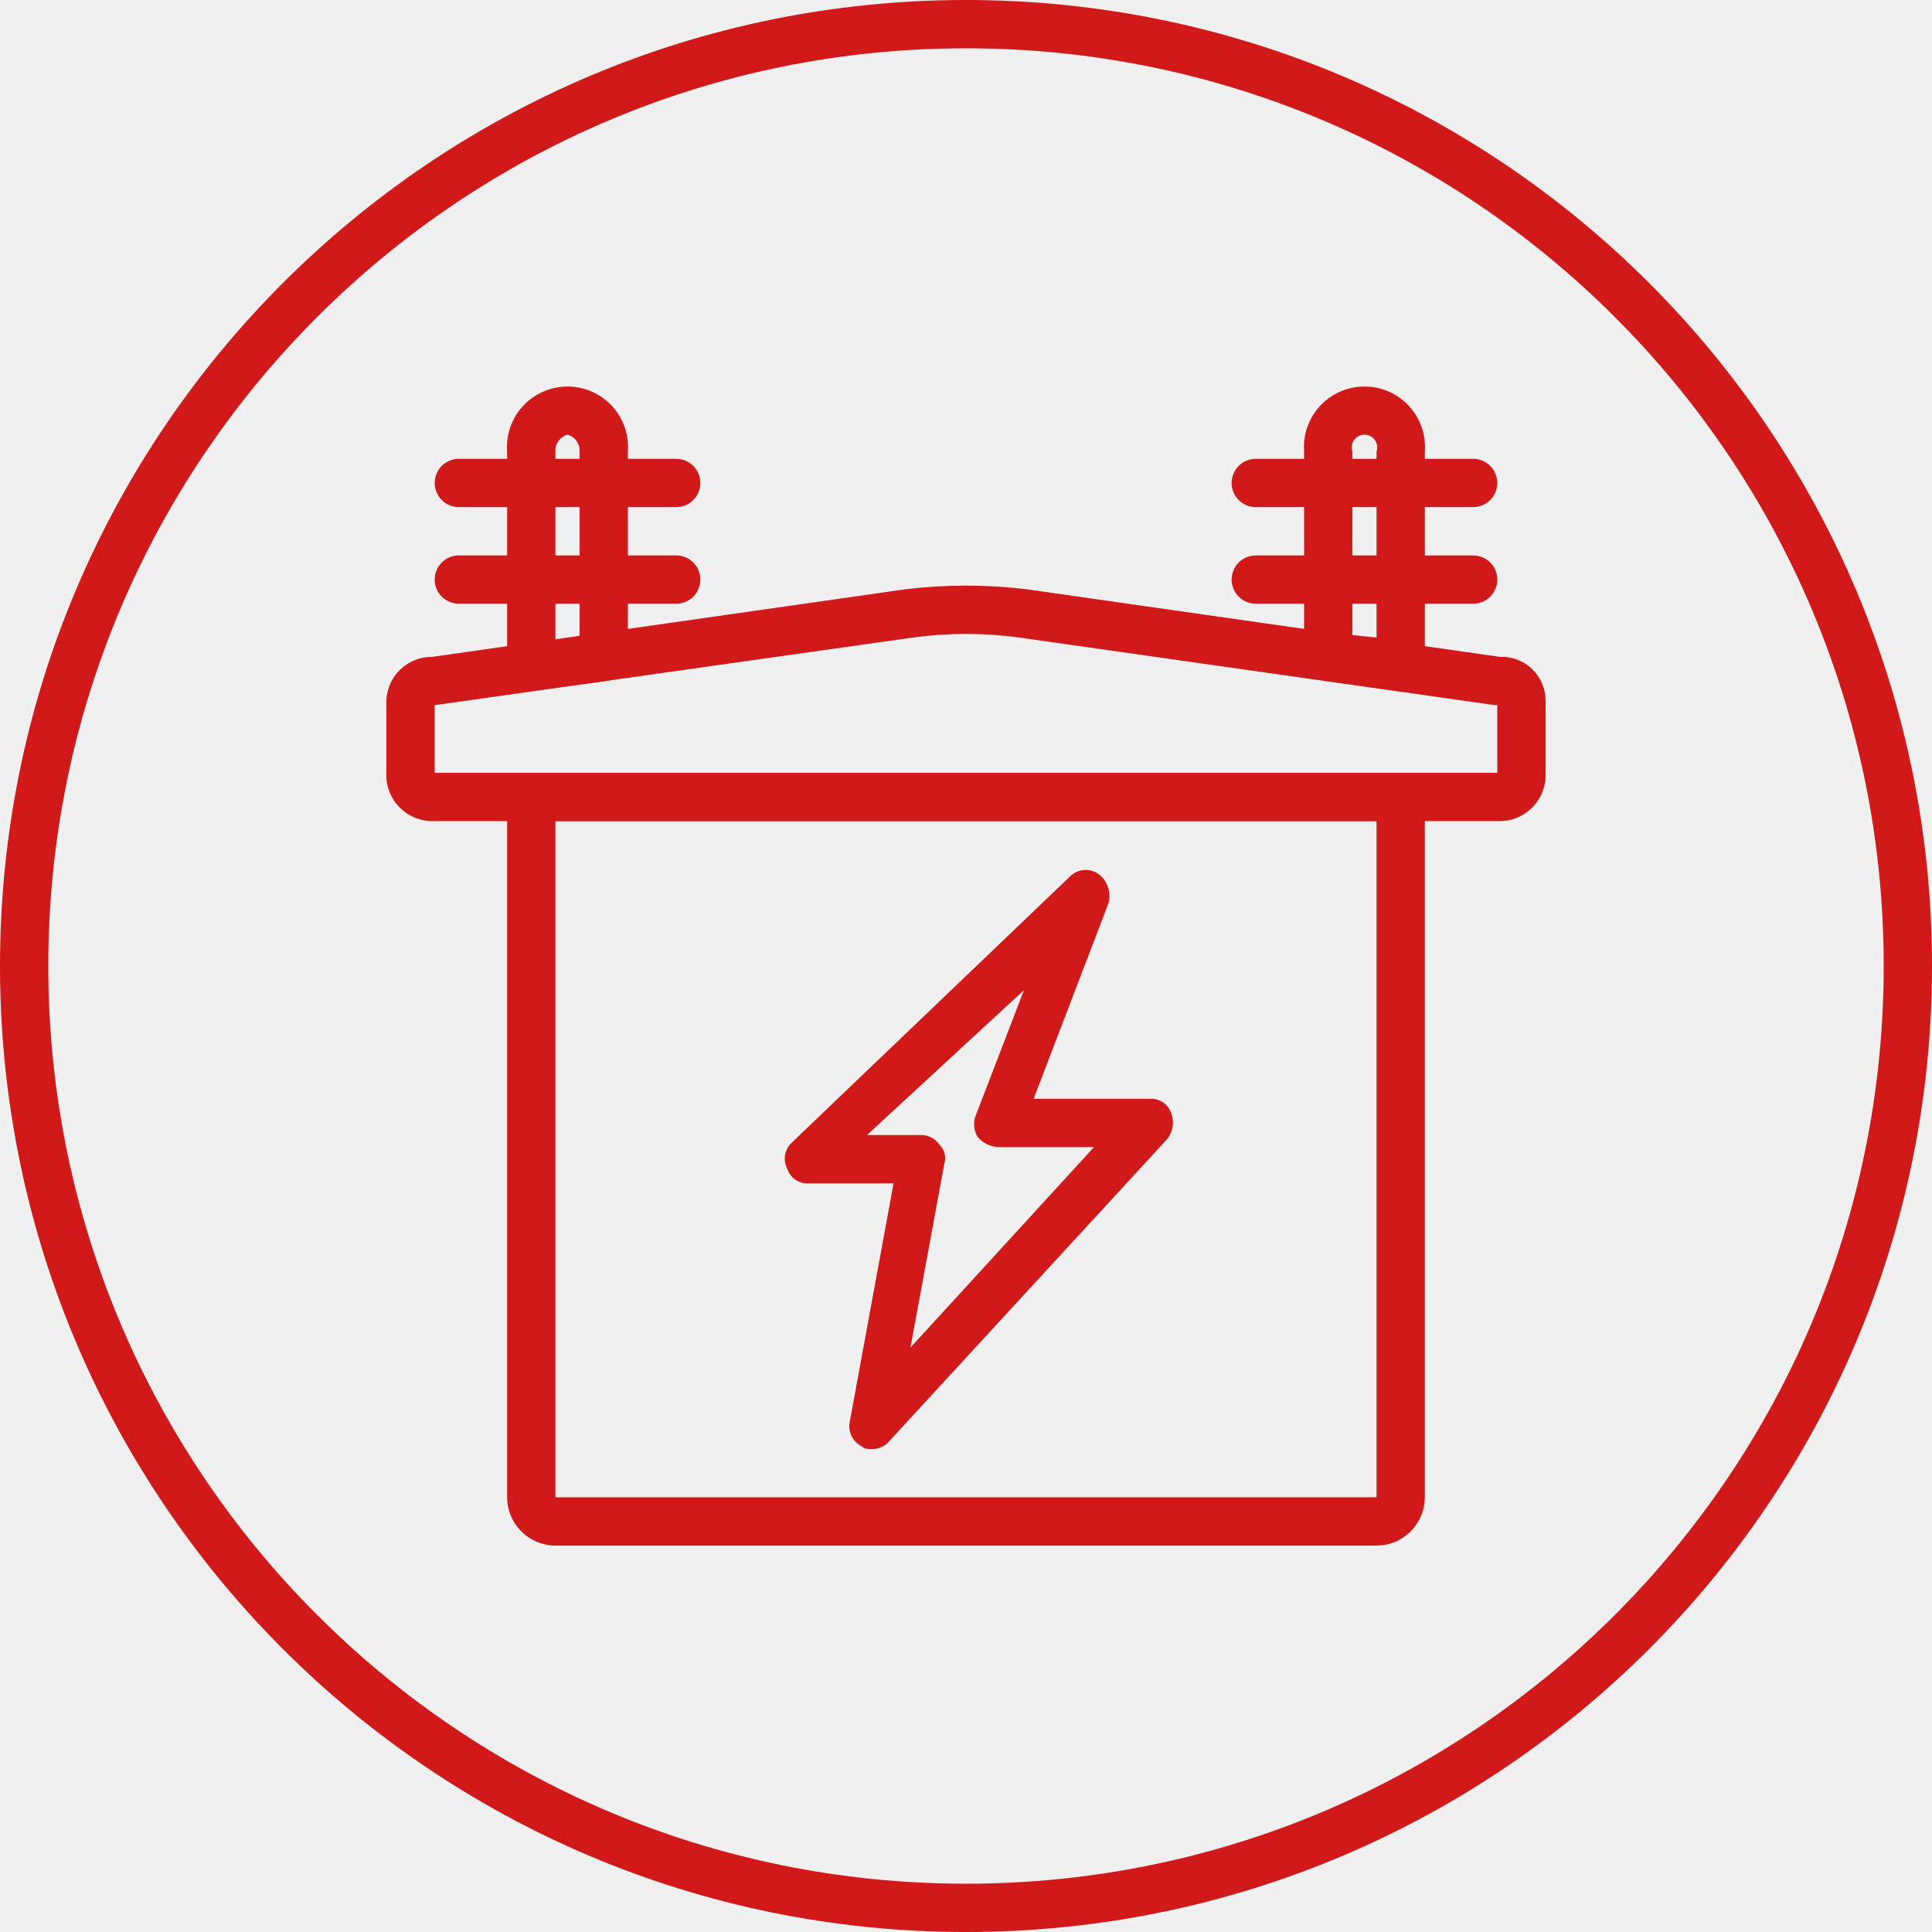
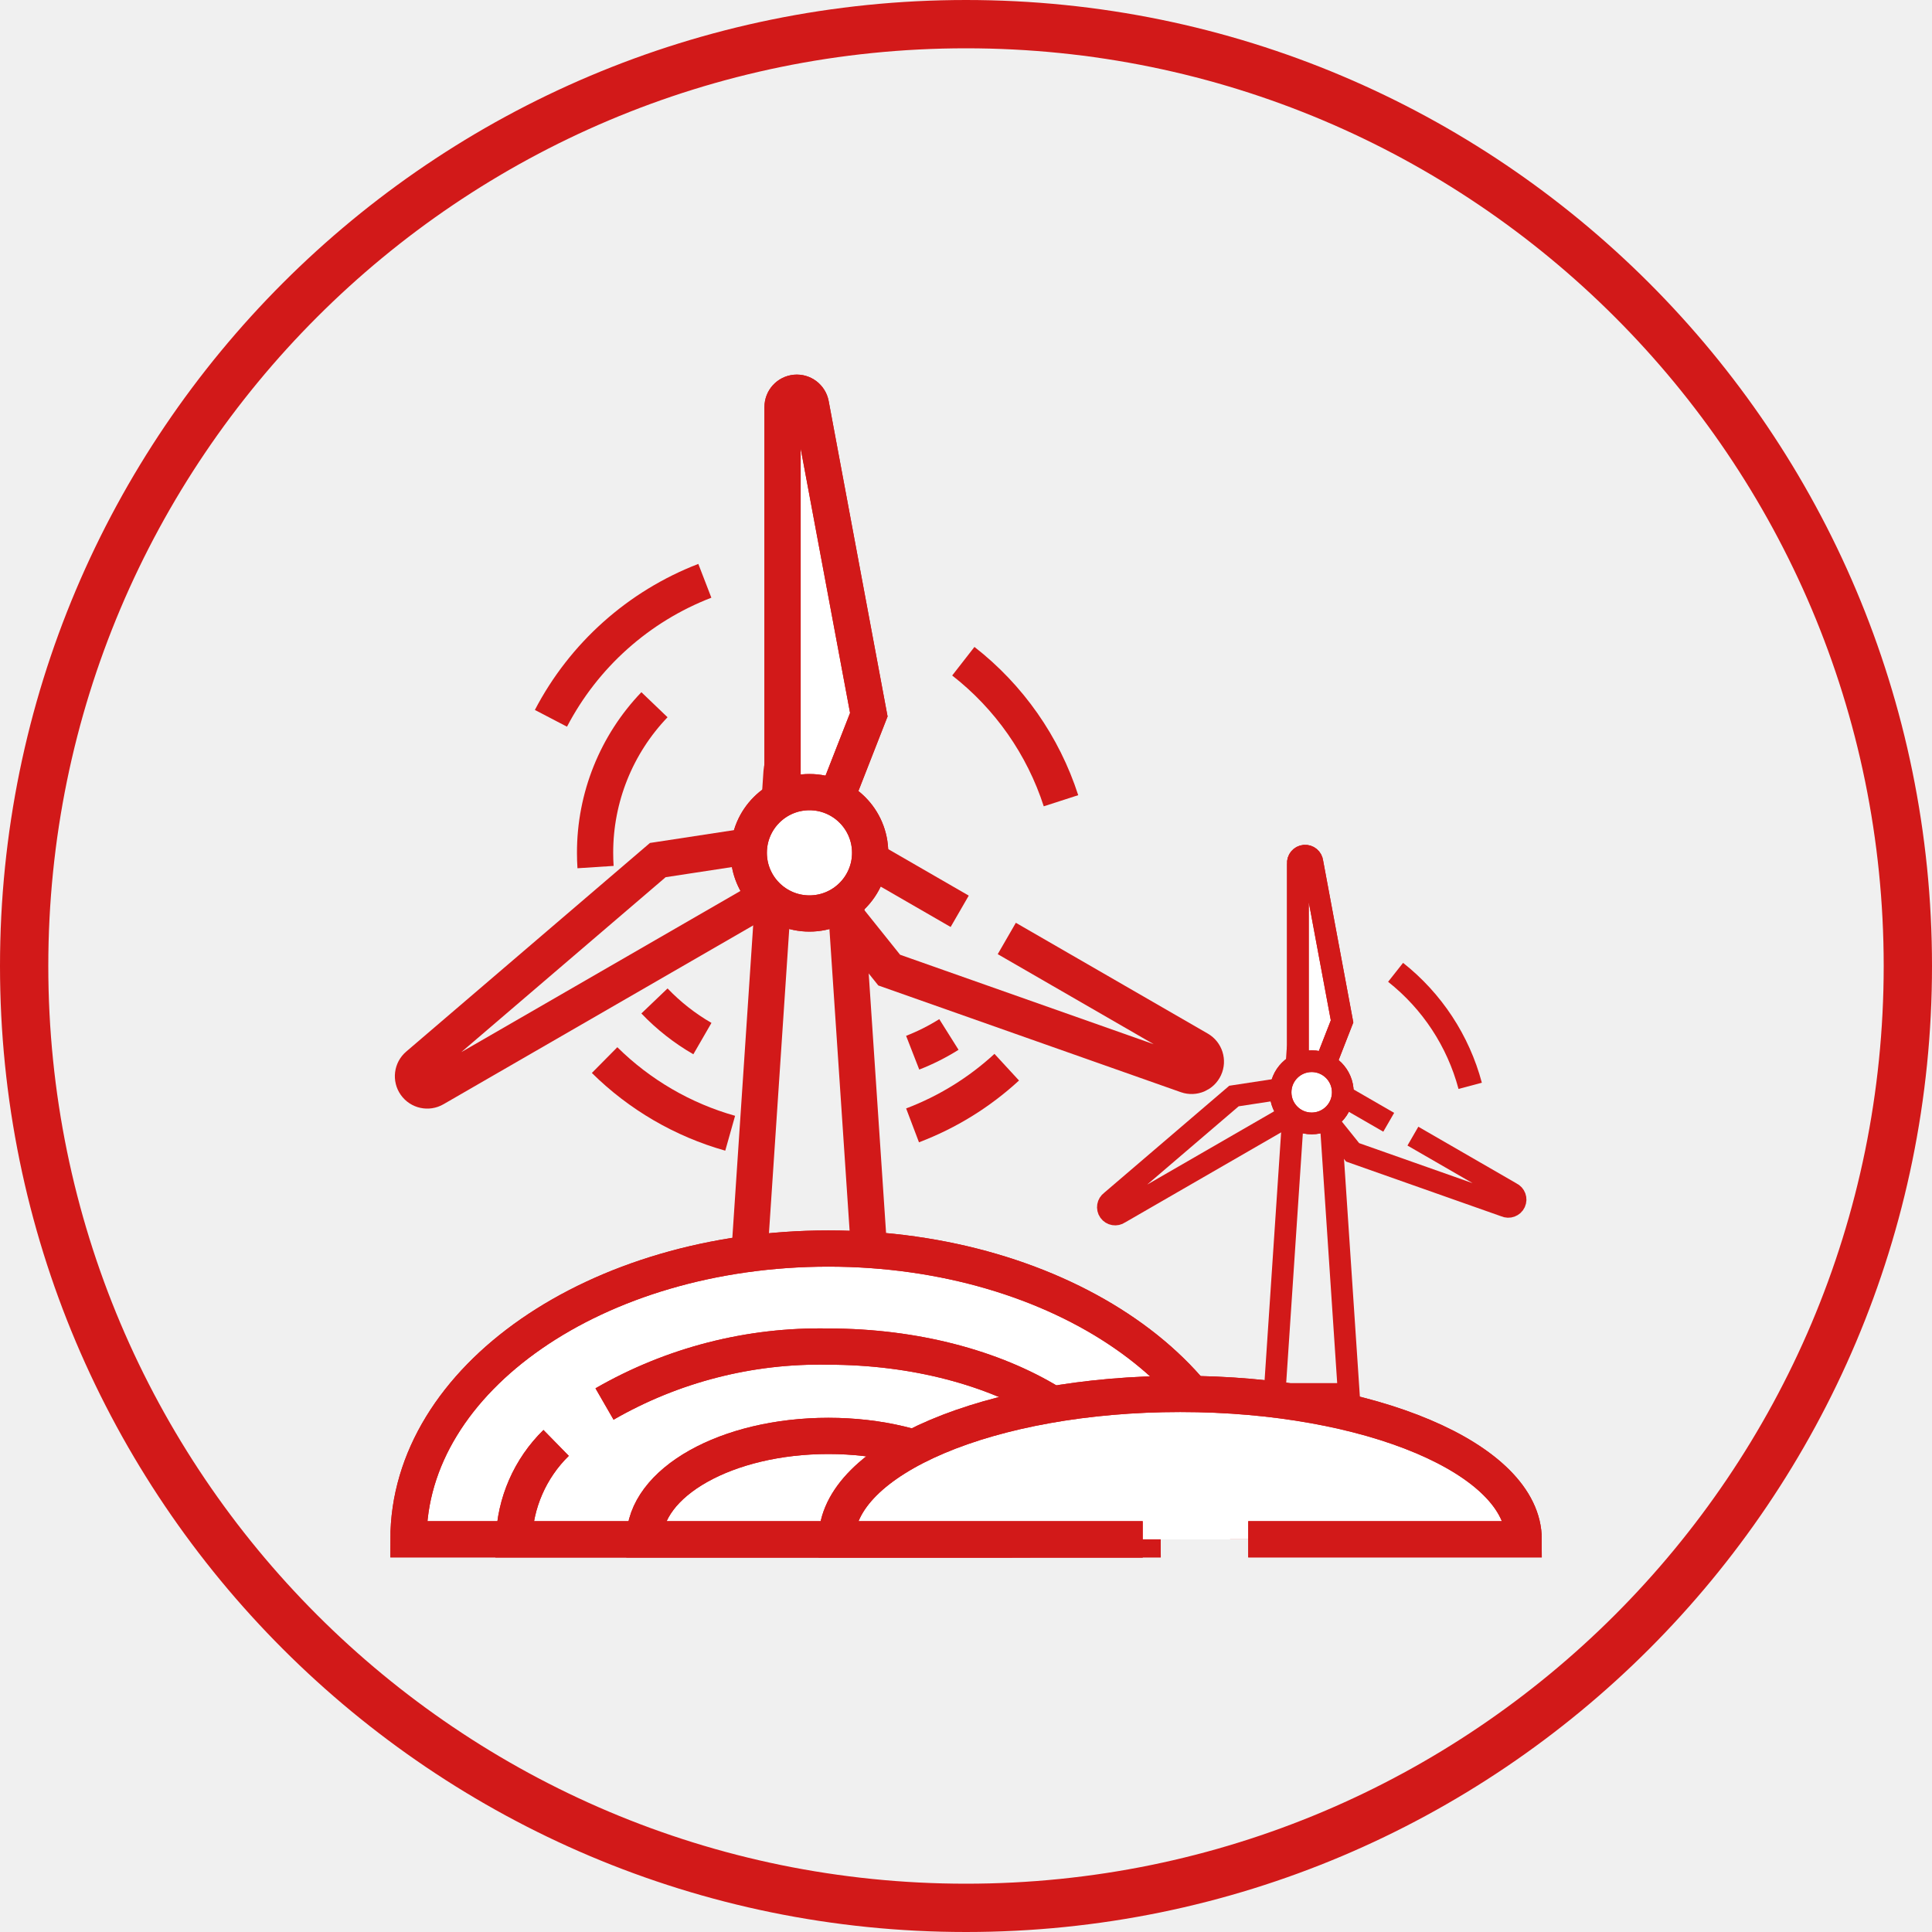
<svg xmlns="http://www.w3.org/2000/svg" width="80" height="80" viewBox="0 0 80 80">
-   <g id="Raggruppa_28689" data-name="Raggruppa 28689" transform="translate(-132 -32)">
+   <g id="Raggruppa_28715" data-name="Raggruppa 28715" transform="translate(-132 -32)">
    <g id="logo" transform="translate(109)">
      <rect id="Rettangolo_145801" data-name="Rettangolo 145801" width="80" height="80" transform="translate(23 32)" fill="none" />
-       <g id="noun-energy-1119031" transform="translate(-52.541 26.461)">
-         <path id="Tracciato_73504" data-name="Tracciato 73504" d="M181.381,225.85h-34a2.006,2.006,0,0,1-2-2v-30h38v30a2.005,2.005,0,0,1-2,2Zm-34-30v28h34v-28Z" transform="translate(-48.841 -156.312)" fill="#d21919" />
-         <path id="Tracciato_73505" data-name="Tracciato 73505" d="M137.54,120.136h-44a1.907,1.907,0,0,1-2-1.8v-3.2a1.88,1.88,0,0,1,1.9-1.8l19.6-2.8a20.924,20.924,0,0,1,5,0l19.6,2.8a1.817,1.817,0,0,1,1.9,1.8v3.2a1.907,1.907,0,0,1-2,1.8Zm-44-2h44v-2.8h-.1l-19.7-2.8a16.219,16.219,0,0,0-4.4,0l-19.8,2.8Z" transform="translate(0 -80.598)" fill="#d21919" />
-         <path id="Tracciato_73506" data-name="Tracciato 73506" d="M272.793,261.1c-.2,0-.3,0-.4-.1a.947.947,0,0,1-.5-1.1l1.8-9.8h-3.5a.874.874,0,0,1-.9-.6.913.913,0,0,1,.2-1.1l11.5-11a.92.92,0,0,1,1.2-.1,1.148,1.148,0,0,1,.4,1.2l-3.1,8.1h4.8a.874.874,0,0,1,.9.6,1.09,1.09,0,0,1-.2,1.1l-11.5,12.5a.907.907,0,0,1-.7.3Zm-.2-13h2.2a.91.91,0,0,1,.8.4.778.778,0,0,1,.2.8l-1.4,7.6,7.6-8.3h-4a1.234,1.234,0,0,1-.8-.4.973.973,0,0,1-.1-.9l2-5.2Z" transform="translate(-161.152 -195.561)" fill="#d21919" />
-         <path id="Tracciato_73507" data-name="Tracciato 73507" d="M146.38,34.138a1.86,1.86,0,0,1-.7-.2,1.137,1.137,0,0,1-.3-.8v-8.9a2.507,2.507,0,1,1,5,0v8.5a1.064,1.064,0,0,1-.9,1l-3,.4h-.1Zm1.5-10.6a.682.682,0,0,0-.5.7v7.8l1-.1v-7.7a.682.682,0,0,0-.5-.7Z" transform="translate(-48.84 0)" fill="#d21919" />
-         <path id="Tracciato_73508" data-name="Tracciato 73508" d="M123.078,55.847h-9a1,1,0,1,1,0-2h9a1,1,0,1,1,0,2Z" transform="translate(-19.537 -29.309)" fill="#d21919" />
-         <path id="Tracciato_73509" data-name="Tracciato 73509" d="M123.078,98.92h-9a1,1,0,0,1,0-2h9a1,1,0,1,1,0,2Z" transform="translate(-19.537 -68.382)" fill="#d21919" />
-         <path id="Tracciato_73510" data-name="Tracciato 73510" d="M504.772,34.138h-.1l-3-.4a1.063,1.063,0,0,1-.9-1v-8.5a2.507,2.507,0,1,1,5,0v8.9a1.137,1.137,0,0,1-.3.8A.954.954,0,0,1,504.772,34.138Zm-2-2.3,1,.1v-7.7a.529.529,0,1,0-1,0Z" transform="translate(-371.231)" fill="#d21919" />
-         <path id="Tracciato_73511" data-name="Tracciato 73511" d="M478.458,55.843h-9a1,1,0,0,1,0-2h9a1,1,0,1,1,0,2Z" transform="translate(-341.918 -29.305)" fill="#d21919" />
-         <path id="Tracciato_73512" data-name="Tracciato 73512" d="M478.458,98.92h-9a1,1,0,0,1,0-2h9a1,1,0,0,1,0,2Z" transform="translate(-341.918 -68.382)" fill="#d21919" />
+       <g id="Raggruppa_28691" data-name="Raggruppa 28691" transform="translate(39.447 47.794)">
+         <g id="Raggruppa_28692" data-name="Raggruppa 28692" transform="translate(0 0)">
+           <path id="Tracciato_74254" data-name="Tracciato 74254" d="M36.155,61.147h-6l1.847-27.7a1.153,1.153,0,0,1,2.3,0Z" transform="translate(-16.087 -17.266)" fill="none" stroke="#d21919" stroke-miterlimit="10" stroke-width="1.5" />
+           <path id="Tracciato_74255" data-name="Tracciato 74255" d="M34.2,18.9V1.591a.591.591,0,0,1,1.172-.108l2.4,12.85L35.985,18.9Z" transform="translate(-18.243 -0.533)" fill="#fff" stroke="#d21919" stroke-width="1.5" />
+           <path id="Tracciato_74256" data-name="Tracciato 74256" d="M34.2,18.9V1.591a.591.591,0,0,1,1.172-.108l2.4,12.85L35.985,18.9Z" transform="translate(-18.243 -0.533)" fill="none" stroke="#d21919" stroke-miterlimit="10" stroke-width="1.5" />
+           <path id="Tracciato_74257" data-name="Tracciato 74257" d="M17.281,42.433,2.288,51.09a.591.591,0,0,1-.68-.961l9.93-8.5,4.852-.741Z" transform="translate(-0.747 -21.809)" fill="none" stroke="#d21919" stroke-miterlimit="10" stroke-width="1.5" />
+           <path id="Tracciato_74258" data-name="Tracciato 74258" d="M45.024,44.785l7.949,4.589a.591.591,0,0,1-.492,1.069L40.155,46.095l-3.068-3.831.892-1.545,5.095,2.941" transform="translate(-19.782 -21.719)" fill="none" stroke="#d21919" stroke-miterlimit="10" stroke-width="1.5" />
+           <path id="Tracciato_74259" data-name="Tracciato 74259" d="M36.225,38.959a2.513,2.513,0,1,1-2.513-2.513,2.513,2.513,0,0,1,2.513,2.513" transform="translate(-16.641 -19.44)" fill="#fff" stroke="#d21919" stroke-width="1.5" />
+           <path id="Tracciato_74260" data-name="Tracciato 74260" d="M36.225,38.959a2.513,2.513,0,1,1-2.513-2.513A2.513,2.513,0,0,1,36.225,38.959Z" transform="translate(-16.641 -19.44)" fill="none" stroke="#d21919" stroke-miterlimit="10" stroke-width="1.5" />
+           <path id="Tracciato_74261" data-name="Tracciato 74261" d="M31.4,88.99H1c0-6.647,7.785-12.04,17.389-12.04s17.385,5.393,17.385,12.04" transform="translate(-0.533 -41.045)" fill="#fff" stroke="#d21919" stroke-width="1.5" />
+           <path id="Tracciato_74262" data-name="Tracciato 74262" d="M31.4,88.99H1c0-6.647,7.785-12.04,17.389-12.04s17.385,5.393,17.385,12.04" transform="translate(-0.533 -41.045)" fill="none" stroke="#d21919" stroke-miterlimit="10" stroke-width="1.5" />
+           <path id="Tracciato_74263" data-name="Tracciato 74263" d="M14.115,88.03a17.83,17.83,0,0,1,9.27-2.377c7.186,0,13.013,3.574,13.013,7.979H10.367a5.811,5.811,0,0,1,1.744-3.991" transform="translate(-5.53 -45.687)" fill="#fff" stroke="#d21919" stroke-width="1.5" />
+           <path id="Tracciato_74264" data-name="Tracciato 74264" d="M14.115,88.03a17.83,17.83,0,0,1,9.27-2.377c7.186,0,13.013,3.574,13.013,7.979H10.367a5.811,5.811,0,0,1,1.744-3.991" transform="translate(-5.53 -45.687)" fill="none" stroke="#d21919" stroke-miterlimit="10" stroke-width="1.5" />
+           <path id="Tracciato_74265" data-name="Tracciato 74265" d="M23.611,63.256a12.052,12.052,0,0,1-5.2-3.029" transform="translate(-9.823 -32.125)" fill="none" stroke="#d21919" stroke-miterlimit="10" stroke-width="1.5" />
+           <path id="Tracciato_74266" data-name="Tracciato 74266" d="M49.639,60.857a12.072,12.072,0,0,1-3.9,2.409" transform="translate(-24.399 -32.461)" fill="none" stroke="#d21919" stroke-miterlimit="10" stroke-width="1.5" />
+           <path id="Tracciato_74267" data-name="Tracciato 74267" d="M58.023,27.376a12.008,12.008,0,0,1,2.061,6.745" transform="matrix(0.951, -0.309, 0.309, 0.951, -40.197, 3.48)" fill="none" stroke="#d21919" stroke-miterlimit="10" stroke-width="1.5" />
+           <path id="Tracciato_74268" data-name="Tracciato 74268" d="M13.644,23.387a12.1,12.1,0,0,1,6.373-5.694" transform="translate(-7.278 -9.437)" fill="none" stroke="#d21919" stroke-miterlimit="10" stroke-width="1.5" />
+           <path id="Tracciato_74269" data-name="Tracciato 74269" d="M17.579,35.413q-.019-.293-.019-.591a8.847,8.847,0,0,1,2.459-6.132" transform="translate(-9.366 -15.303)" fill="none" stroke="#d21919" stroke-miterlimit="10" stroke-width="1.5" />
+           <path id="Tracciato_74270" data-name="Tracciato 74270" d="M24.817,56.537a8.913,8.913,0,0,1-1.985-1.559" transform="translate(-12.179 -29.325)" fill="none" stroke="#d21919" stroke-miterlimit="10" stroke-width="1.5" />
+           <path id="Tracciato_74271" data-name="Tracciato 74271" d="M47.243,57.954a8.871,8.871,0,0,1-1.5.755" transform="translate(-24.398 -30.913)" fill="none" stroke="#d21919" stroke-miterlimit="10" stroke-width="1.5" />
+           <path id="Tracciato_74273" data-name="Tracciato 74273" d="M37.172,97.86H21.943c0-2.362,3.409-4.281,7.617-4.281s7.613,1.918,7.613,4.281" transform="translate(-11.704 -49.915)" fill="#fff" stroke="#d21919" stroke-width="1.5" />
+           <path id="Tracciato_74274" data-name="Tracciato 74274" d="M37.172,97.86H21.943c0-2.362,3.409-4.281,7.617-4.281S37.172,95.5,37.172,97.86Z" transform="translate(-11.704 -49.915)" fill="none" stroke="#d21919" stroke-miterlimit="10" stroke-width="1.5" />
+           <path id="Tracciato_74281" data-name="Tracciato 74281" d="M51.67,95.872H39c0-3.324,6.368-6.02,14.224-6.02s14.221,2.7,14.221,6.02H56.04" transform="translate(-20.8 -47.927)" fill="#fff" stroke="#d21919" stroke-width="1.5" />
+           <path id="Tracciato_74282" data-name="Tracciato 74282" d="M51.67,95.872H39c0-3.324,6.368-6.02,14.224-6.02s14.221,2.7,14.221,6.02H56.04" transform="translate(-20.8 -47.927)" fill="none" stroke="#d21919" stroke-miterlimit="10" stroke-width="1.5" />
+           <path id="Tracciato_74283" data-name="Tracciato 74283" d="M44.689,24.615A8.914,8.914,0,0,1,48.756,28.5" transform="translate(3.335 -9.569) rotate(13)" fill="none" stroke="#d21919" stroke-miterlimit="10" stroke-width="1" />
+           <g id="Raggruppa_28693" data-name="Raggruppa 28693" transform="translate(28.796 19.2)">
+             <g id="Raggruppa_28692-2" data-name="Raggruppa 28692" transform="translate(0.654 0.467)">
+               <path id="Tracciato_74254-2" data-name="Tracciato 74254" d="M33.234,47.125H30.16l.947-14.2a.591.591,0,0,1,1.18,0Z" transform="translate(-23.28 -24.864)" fill="none" stroke="#d21919" stroke-miterlimit="10" stroke-width="0.9" />
+               <path id="Tracciato_74255-2" data-name="Tracciato 74255" d="M34.2,10.18V1.3a.3.3,0,0,1,.6-.056l1.229,6.589-.915,2.344Z" transform="translate(-26.354 -1)" fill="#fff" stroke="#d21919" stroke-width="0.9" />
+               <path id="Tracciato_74256-2" data-name="Tracciato 74256" d="M34.2,10.18V1.3a.3.3,0,0,1,.6-.056l1.229,6.589-.915,2.344Z" transform="translate(-26.354 -1)" fill="none" stroke="#d21919" stroke-miterlimit="10" stroke-width="0.9" />
+               <path id="Tracciato_74257-2" data-name="Tracciato 74257" d="M9.544,41.68,1.856,46.118a.3.3,0,0,1-.349-.493L6.6,41.267l2.488-.38Z" transform="translate(-1.401 -31.344)" fill="none" stroke="#d21919" stroke-miterlimit="10" stroke-width="0.9" />
+               <path id="Tracciato_74258-2" data-name="Tracciato 74258" d="M41.157,42.8l4.076,2.353a.3.3,0,0,1-.252.548l-6.32-2.23L37.087,41.51l.457-.792,2.612,1.508" transform="translate(-28.549 -31.216)" fill="none" stroke="#d21919" stroke-miterlimit="10" stroke-width="0.9" />
+               <path id="Tracciato_74259-2" data-name="Tracciato 74259" d="M33.775,37.735a1.289,1.289,0,1,1-1.289-1.289,1.289,1.289,0,0,1,1.289,1.289" transform="translate(-24.069 -27.966)" fill="#fff" stroke="#d21919" stroke-width="0.9" />
+               <path id="Tracciato_74260-2" data-name="Tracciato 74260" d="M33.775,37.735a1.289,1.289,0,1,1-1.289-1.289A1.289,1.289,0,0,1,33.775,37.735Z" transform="translate(-24.069 -27.966)" fill="none" stroke="#d21919" stroke-miterlimit="10" stroke-width="0.9" />
+             </g>
+           </g>
+         </g>
      </g>
    </g>
    <g id="Rettangolo_164143" data-name="Rettangolo 164143" transform="translate(132 32)" fill="none" stroke="#d21919" stroke-width="2">
      <rect width="80" height="80" rx="40" stroke="none" />
      <rect x="1" y="1" width="78" height="78" rx="39" fill="none" />
    </g>
  </g>
</svg>
